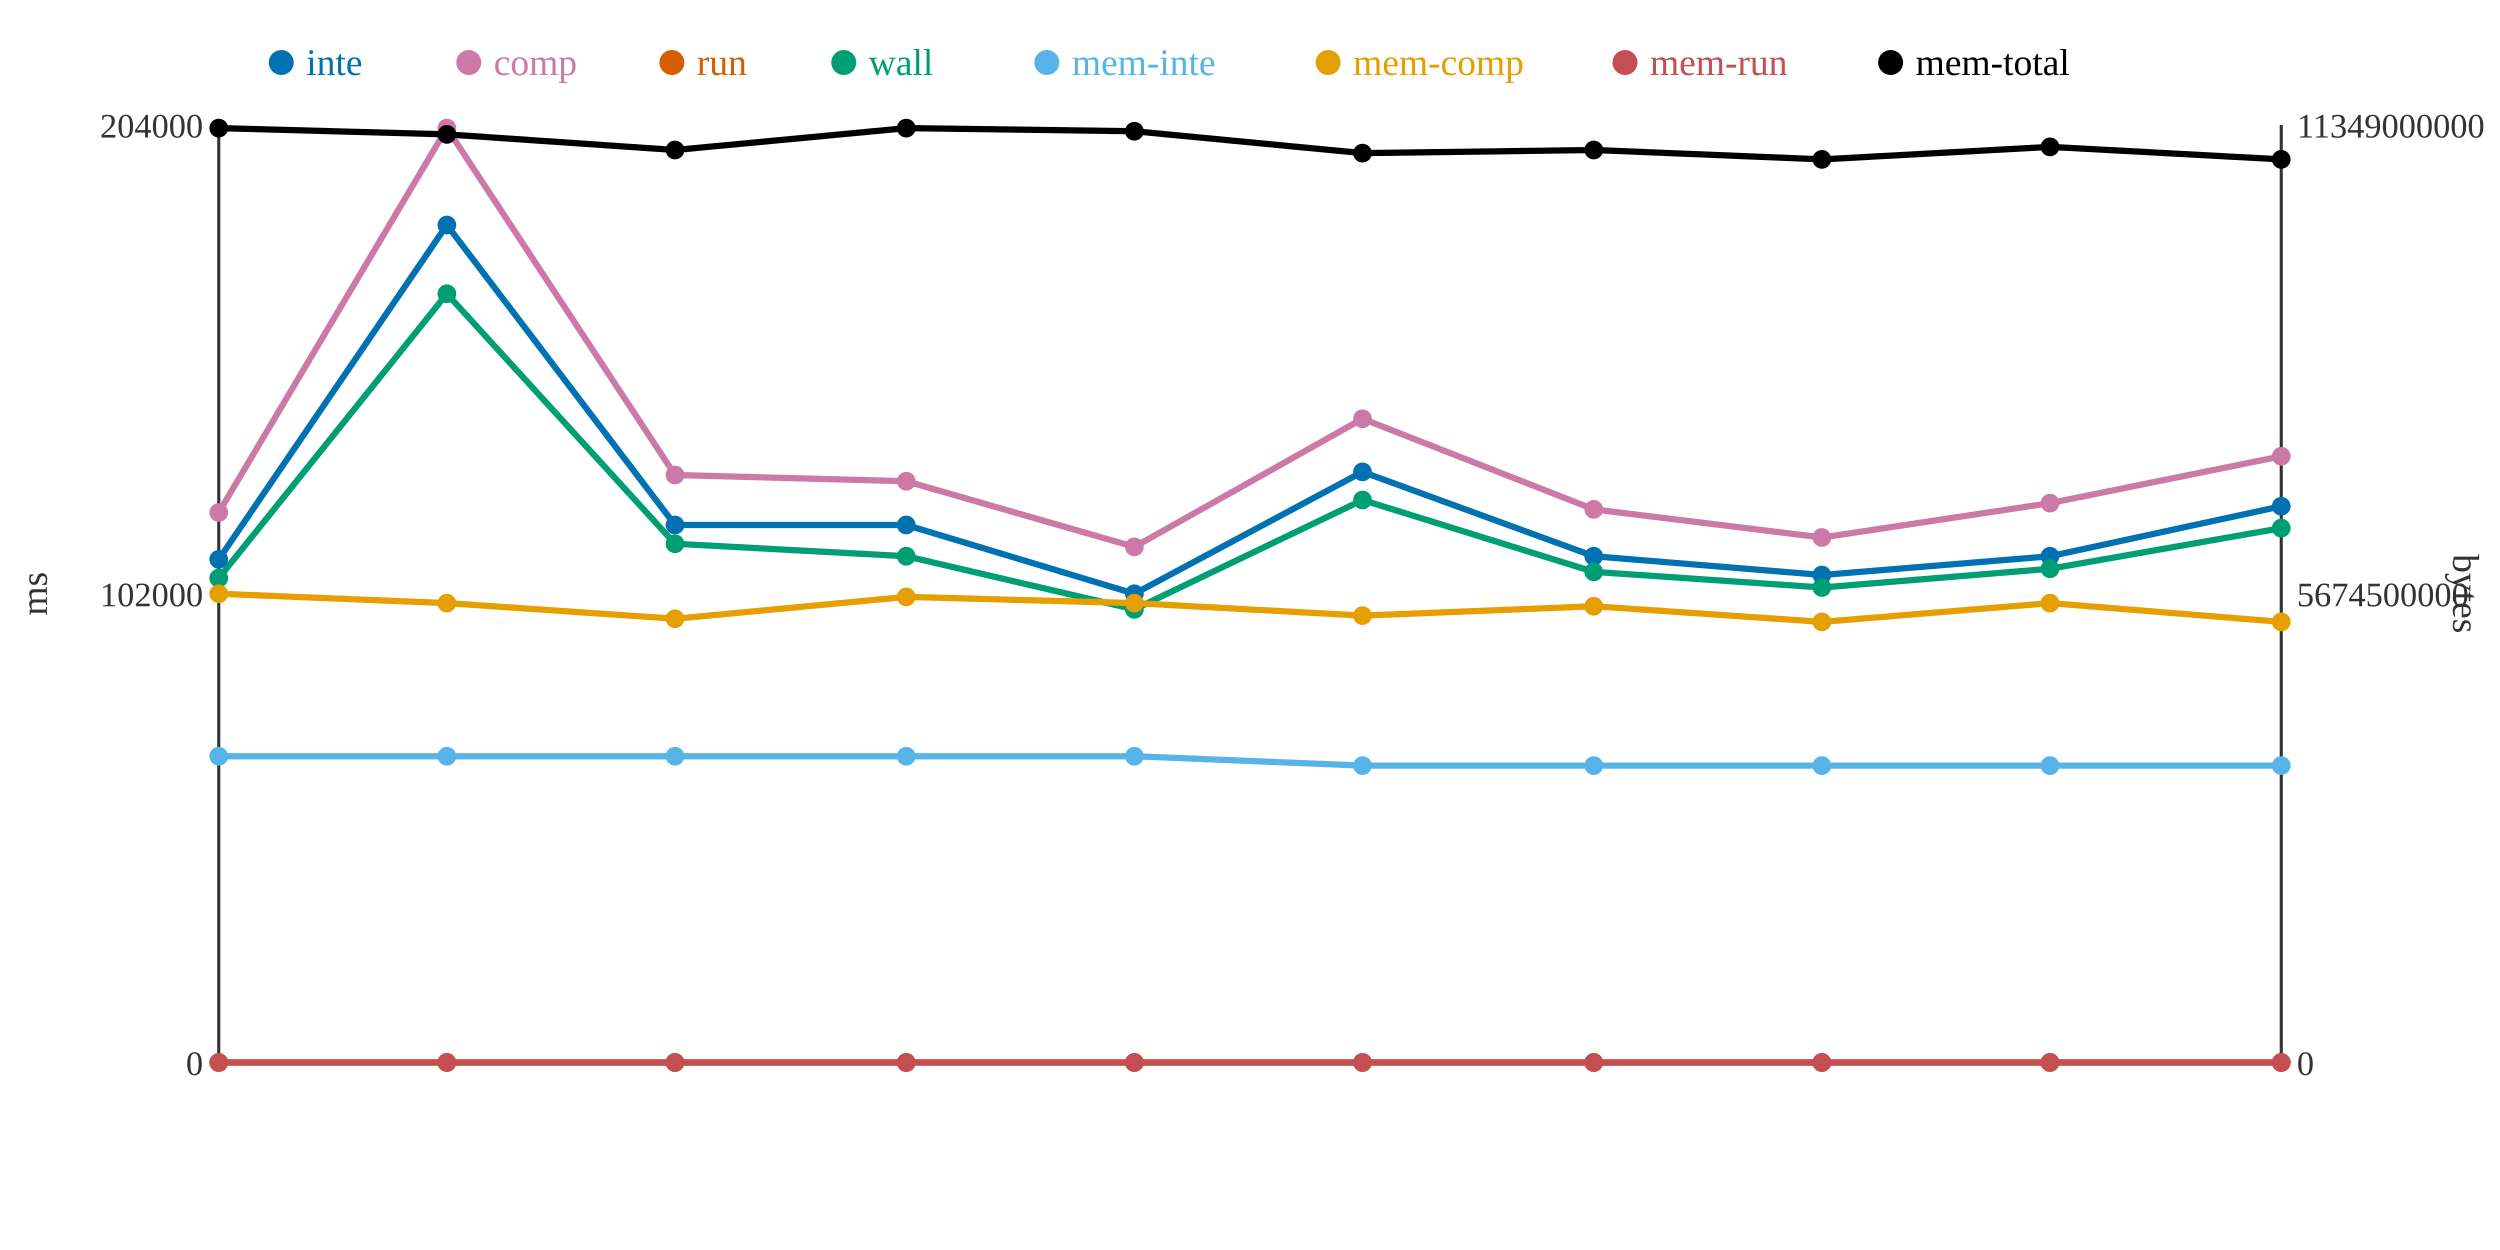
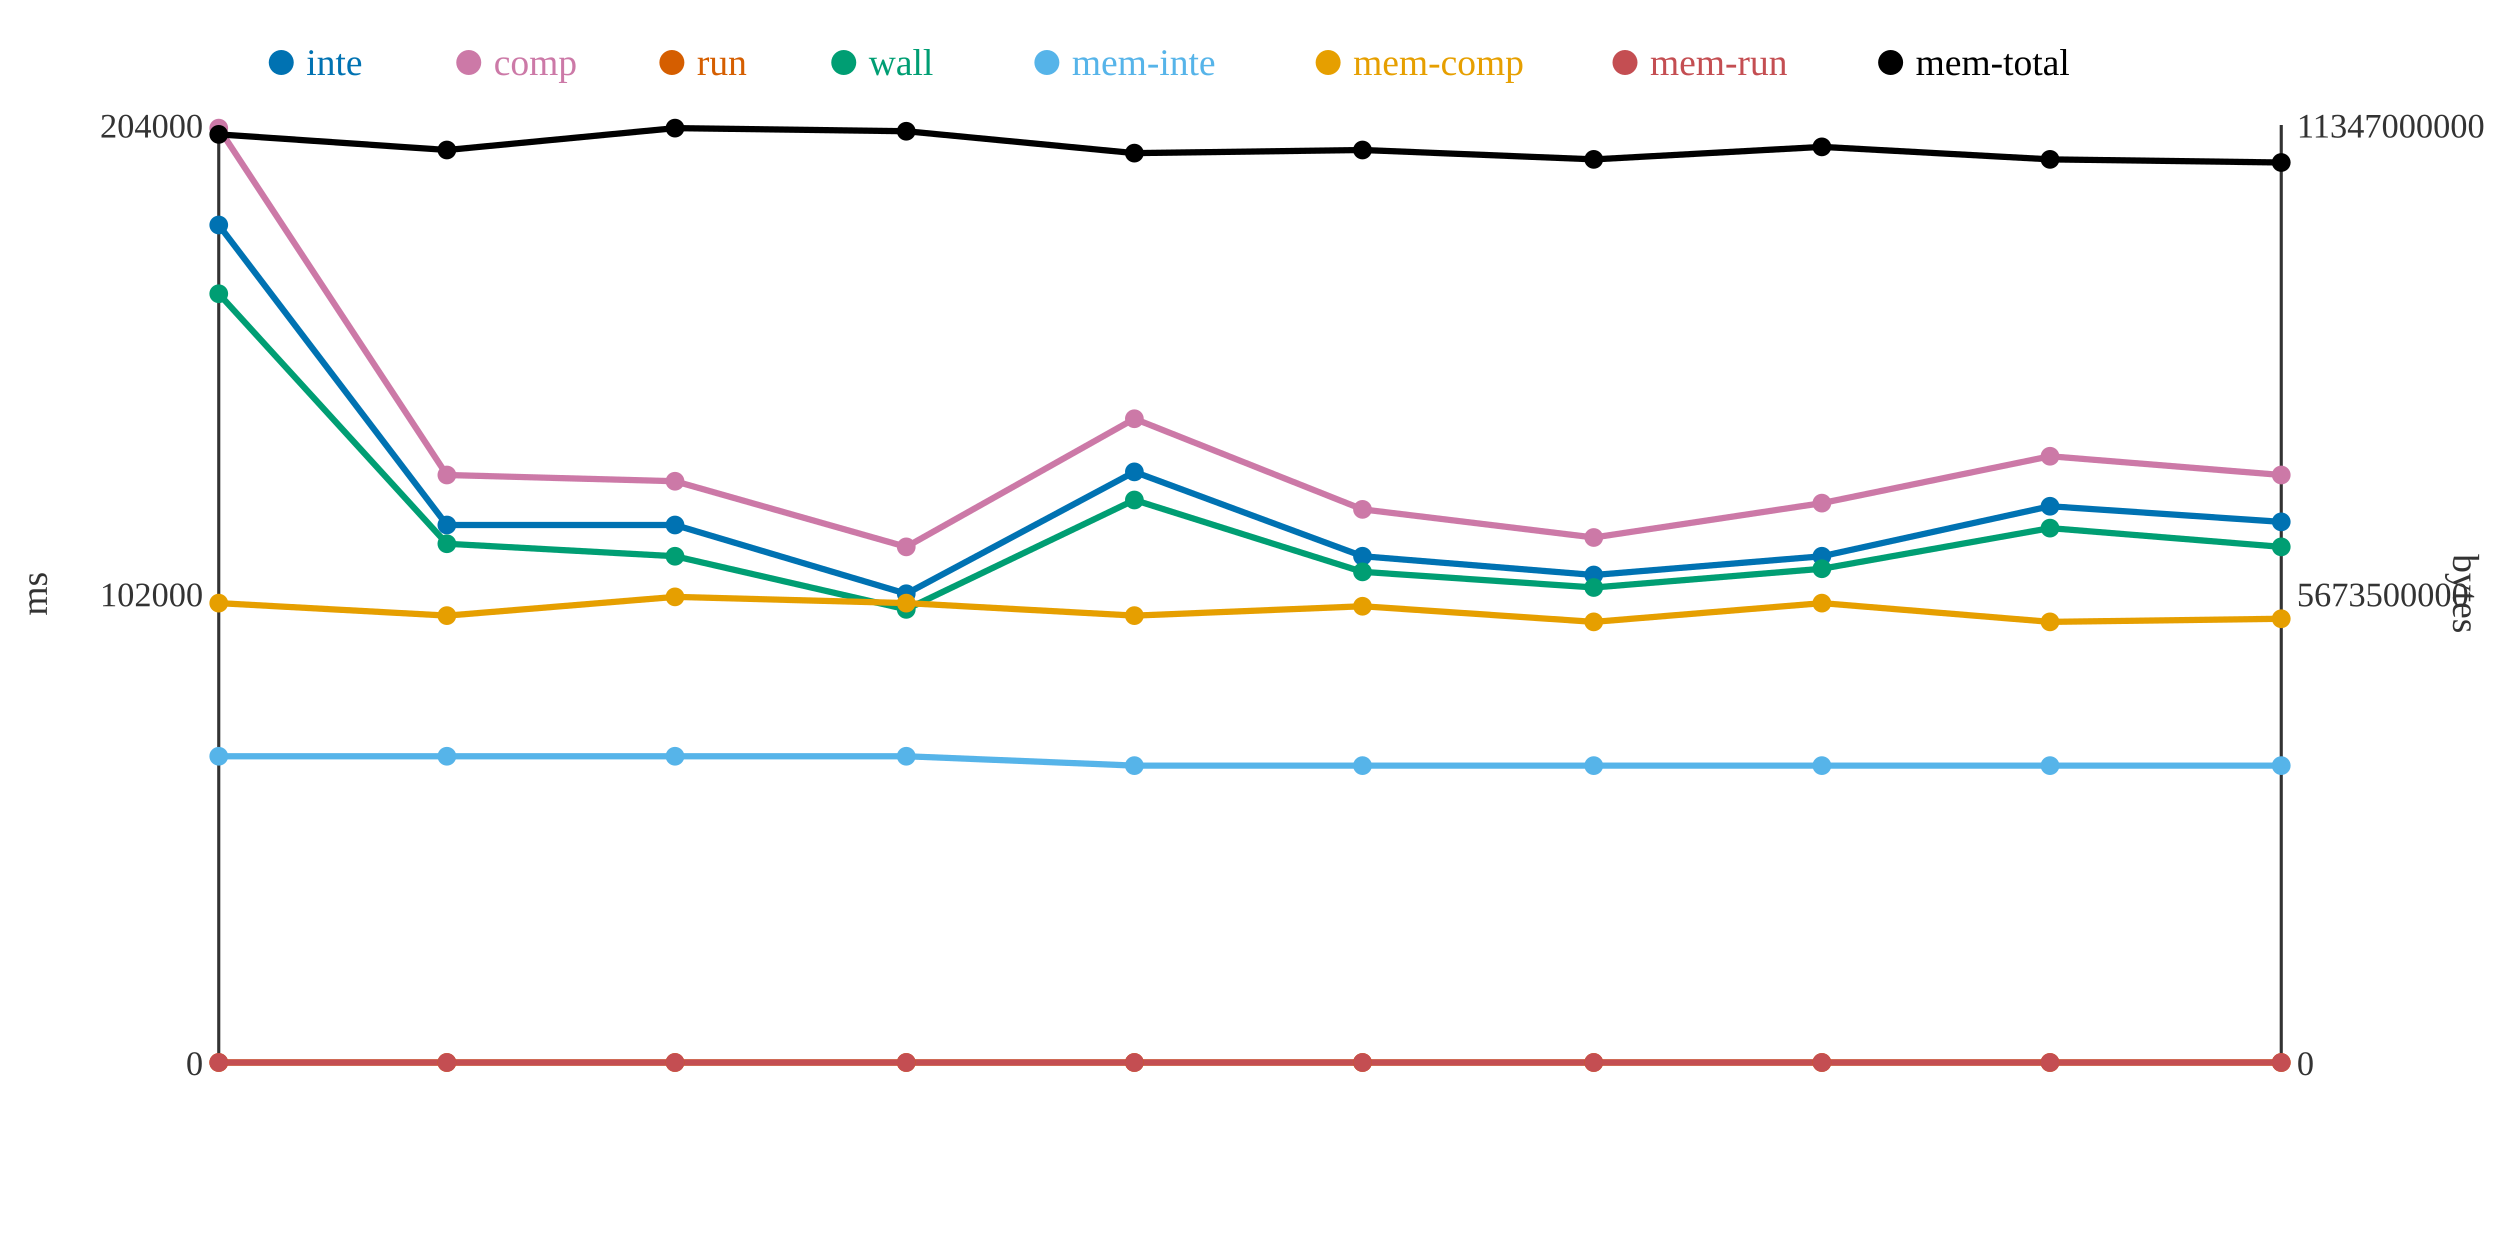
<svg xmlns="http://www.w3.org/2000/svg" width="800" height="400">
  <rect width="800" height="400" fill="white" />
  <line x1="70" y1="40" x2="70" y2="340" stroke="#333" stroke-width="1" />
  <line x1="70" y1="340" x2="730" y2="340" stroke="#333" stroke-width="1" />
  <line x1="730" y1="40" x2="730" y2="340" stroke="#333" stroke-width="1" />
  <text x="65" y="344" text-anchor="end" font-size="11" fill="#333">0</text>
  <text x="65" y="194" text-anchor="end" font-size="11" fill="#333">102000</text>
  <text x="65" y="44" text-anchor="end" font-size="11" fill="#333">204000</text>
  <text x="15" y="190" text-anchor="middle" font-size="12" fill="#333" transform="rotate(-90 15 190)">ms</text>
  <text x="735" y="344" text-anchor="start" font-size="11" fill="#333">0</text>
-   <text x="735" y="194" text-anchor="start" font-size="11" fill="#333">5674500000</text>
-   <text x="735" y="44" text-anchor="start" font-size="11" fill="#333">11349000000</text>
+   <text x="735" y="194" text-anchor="start" font-size="11" fill="#333">5673500000</text>
+   <text x="735" y="44" text-anchor="start" font-size="11" fill="#333">11347000000</text>
  <text x="785" y="190" text-anchor="middle" font-size="12" fill="#333" transform="rotate(90 785 190)">bytes</text>
-   <polyline points="70,179 143,72 216,168 290,168 363,190 436,151 510,178 583,184 656,178 730,162" fill="none" stroke="#0072B2" stroke-width="2" />
-   <polyline points="70,164 143,41 216,152 290,154 363,175 436,134 510,163 583,172 656,161 730,146" fill="none" stroke="#CC79A7" stroke-width="2" />
+   <polyline points="70,72 143,168 216,168 290,190 363,151 436,178 510,184 583,178 656,162 730,167" fill="none" stroke="#0072B2" stroke-width="2" />
+   <polyline points="70,41 143,152 216,154 290,175 363,134 436,163 510,172 583,161 656,146 730,152" fill="none" stroke="#CC79A7" stroke-width="2" />
  <polyline points="70,340 143,340 216,340 290,340 363,340 436,340 510,340 583,340 656,340 730,340" fill="none" stroke="#D55E00" stroke-width="2" />
-   <polyline points="70,185 143,94 216,174 290,178 363,195 436,160 510,183 583,188 656,182 730,169" fill="none" stroke="#009E73" stroke-width="2" />
-   <polyline points="70,242 143,242 216,242 290,242 363,242 436,245 510,245 583,245 656,245 730,245" fill="none" stroke="#56B4E9" stroke-width="2" />
-   <polyline points="70,190 143,193 216,198 290,191 363,193 436,197 510,194 583,199 656,193 730,199" fill="none" stroke="#E69F00" stroke-width="2" />
+   <polyline points="70,94 143,174 216,178 290,195 363,160 436,183 510,188 583,182 656,169 730,175" fill="none" stroke="#009E73" stroke-width="2" />
+   <polyline points="70,242 143,242 216,242 290,242 363,245 436,245 510,245 583,245 656,245 730,245" fill="none" stroke="#56B4E9" stroke-width="2" />
+   <polyline points="70,193 143,197 216,191 290,193 363,197 436,194 510,199 583,193 656,199 730,198" fill="none" stroke="#E69F00" stroke-width="2" />
  <polyline points="70,340 143,340 216,340 290,340 363,340 436,340 510,340 583,340 656,340 730,340" fill="none" stroke="#C44E52" stroke-width="2" />
-   <polyline points="70,41 143,43 216,48 290,41 363,42 436,49 510,48 583,51 656,47 730,51" fill="none" stroke="#000000" stroke-width="2" />
-   <circle cx="70" cy="179" r="3" fill="#0072B2" />
-   <circle cx="70" cy="164" r="3" fill="#CC79A7" />
+   <polyline points="70,43 143,48 216,41 290,42 363,49 436,48 510,51 583,47 656,51 730,52" fill="none" stroke="#000000" stroke-width="2" />
+   <circle cx="70" cy="72" r="3" fill="#0072B2" />
+   <circle cx="70" cy="41" r="3" fill="#CC79A7" />
  <circle cx="70" cy="340" r="3" fill="#D55E00" />
-   <circle cx="70" cy="185" r="3" fill="#009E73" />
+   <circle cx="70" cy="94" r="3" fill="#009E73" />
  <circle cx="70" cy="242" r="3" fill="#56B4E9" />
-   <circle cx="70" cy="190" r="3" fill="#E69F00" />
+   <circle cx="70" cy="193" r="3" fill="#E69F00" />
  <circle cx="70" cy="340" r="3" fill="#C44E52" />
-   <circle cx="70" cy="41" r="3" fill="#000000" />
-   <circle cx="143" cy="72" r="3" fill="#0072B2" />
-   <circle cx="143" cy="41" r="3" fill="#CC79A7" />
+   <circle cx="70" cy="43" r="3" fill="#000000" />
+   <circle cx="143" cy="168" r="3" fill="#0072B2" />
+   <circle cx="143" cy="152" r="3" fill="#CC79A7" />
  <circle cx="143" cy="340" r="3" fill="#D55E00" />
-   <circle cx="143" cy="94" r="3" fill="#009E73" />
+   <circle cx="143" cy="174" r="3" fill="#009E73" />
  <circle cx="143" cy="242" r="3" fill="#56B4E9" />
-   <circle cx="143" cy="193" r="3" fill="#E69F00" />
+   <circle cx="143" cy="197" r="3" fill="#E69F00" />
  <circle cx="143" cy="340" r="3" fill="#C44E52" />
-   <circle cx="143" cy="43" r="3" fill="#000000" />
+   <circle cx="143" cy="48" r="3" fill="#000000" />
  <circle cx="216" cy="168" r="3" fill="#0072B2" />
-   <circle cx="216" cy="152" r="3" fill="#CC79A7" />
+   <circle cx="216" cy="154" r="3" fill="#CC79A7" />
  <circle cx="216" cy="340" r="3" fill="#D55E00" />
-   <circle cx="216" cy="174" r="3" fill="#009E73" />
+   <circle cx="216" cy="178" r="3" fill="#009E73" />
  <circle cx="216" cy="242" r="3" fill="#56B4E9" />
-   <circle cx="216" cy="198" r="3" fill="#E69F00" />
+   <circle cx="216" cy="191" r="3" fill="#E69F00" />
  <circle cx="216" cy="340" r="3" fill="#C44E52" />
-   <circle cx="216" cy="48" r="3" fill="#000000" />
-   <circle cx="290" cy="168" r="3" fill="#0072B2" />
-   <circle cx="290" cy="154" r="3" fill="#CC79A7" />
+   <circle cx="216" cy="41" r="3" fill="#000000" />
+   <circle cx="290" cy="190" r="3" fill="#0072B2" />
+   <circle cx="290" cy="175" r="3" fill="#CC79A7" />
  <circle cx="290" cy="340" r="3" fill="#D55E00" />
-   <circle cx="290" cy="178" r="3" fill="#009E73" />
+   <circle cx="290" cy="195" r="3" fill="#009E73" />
  <circle cx="290" cy="242" r="3" fill="#56B4E9" />
-   <circle cx="290" cy="191" r="3" fill="#E69F00" />
+   <circle cx="290" cy="193" r="3" fill="#E69F00" />
  <circle cx="290" cy="340" r="3" fill="#C44E52" />
-   <circle cx="290" cy="41" r="3" fill="#000000" />
-   <circle cx="363" cy="190" r="3" fill="#0072B2" />
-   <circle cx="363" cy="175" r="3" fill="#CC79A7" />
+   <circle cx="290" cy="42" r="3" fill="#000000" />
+   <circle cx="363" cy="151" r="3" fill="#0072B2" />
+   <circle cx="363" cy="134" r="3" fill="#CC79A7" />
  <circle cx="363" cy="340" r="3" fill="#D55E00" />
-   <circle cx="363" cy="195" r="3" fill="#009E73" />
-   <circle cx="363" cy="242" r="3" fill="#56B4E9" />
-   <circle cx="363" cy="193" r="3" fill="#E69F00" />
+   <circle cx="363" cy="160" r="3" fill="#009E73" />
+   <circle cx="363" cy="245" r="3" fill="#56B4E9" />
+   <circle cx="363" cy="197" r="3" fill="#E69F00" />
  <circle cx="363" cy="340" r="3" fill="#C44E52" />
-   <circle cx="363" cy="42" r="3" fill="#000000" />
-   <circle cx="436" cy="151" r="3" fill="#0072B2" />
-   <circle cx="436" cy="134" r="3" fill="#CC79A7" />
+   <circle cx="363" cy="49" r="3" fill="#000000" />
+   <circle cx="436" cy="178" r="3" fill="#0072B2" />
+   <circle cx="436" cy="163" r="3" fill="#CC79A7" />
  <circle cx="436" cy="340" r="3" fill="#D55E00" />
-   <circle cx="436" cy="160" r="3" fill="#009E73" />
+   <circle cx="436" cy="183" r="3" fill="#009E73" />
  <circle cx="436" cy="245" r="3" fill="#56B4E9" />
-   <circle cx="436" cy="197" r="3" fill="#E69F00" />
+   <circle cx="436" cy="194" r="3" fill="#E69F00" />
  <circle cx="436" cy="340" r="3" fill="#C44E52" />
-   <circle cx="436" cy="49" r="3" fill="#000000" />
-   <circle cx="510" cy="178" r="3" fill="#0072B2" />
-   <circle cx="510" cy="163" r="3" fill="#CC79A7" />
+   <circle cx="436" cy="48" r="3" fill="#000000" />
+   <circle cx="510" cy="184" r="3" fill="#0072B2" />
+   <circle cx="510" cy="172" r="3" fill="#CC79A7" />
  <circle cx="510" cy="340" r="3" fill="#D55E00" />
-   <circle cx="510" cy="183" r="3" fill="#009E73" />
+   <circle cx="510" cy="188" r="3" fill="#009E73" />
  <circle cx="510" cy="245" r="3" fill="#56B4E9" />
-   <circle cx="510" cy="194" r="3" fill="#E69F00" />
+   <circle cx="510" cy="199" r="3" fill="#E69F00" />
  <circle cx="510" cy="340" r="3" fill="#C44E52" />
-   <circle cx="510" cy="48" r="3" fill="#000000" />
-   <circle cx="583" cy="184" r="3" fill="#0072B2" />
-   <circle cx="583" cy="172" r="3" fill="#CC79A7" />
+   <circle cx="510" cy="51" r="3" fill="#000000" />
+   <circle cx="583" cy="178" r="3" fill="#0072B2" />
+   <circle cx="583" cy="161" r="3" fill="#CC79A7" />
  <circle cx="583" cy="340" r="3" fill="#D55E00" />
-   <circle cx="583" cy="188" r="3" fill="#009E73" />
+   <circle cx="583" cy="182" r="3" fill="#009E73" />
  <circle cx="583" cy="245" r="3" fill="#56B4E9" />
-   <circle cx="583" cy="199" r="3" fill="#E69F00" />
+   <circle cx="583" cy="193" r="3" fill="#E69F00" />
  <circle cx="583" cy="340" r="3" fill="#C44E52" />
-   <circle cx="583" cy="51" r="3" fill="#000000" />
-   <circle cx="656" cy="178" r="3" fill="#0072B2" />
-   <circle cx="656" cy="161" r="3" fill="#CC79A7" />
+   <circle cx="583" cy="47" r="3" fill="#000000" />
+   <circle cx="656" cy="162" r="3" fill="#0072B2" />
+   <circle cx="656" cy="146" r="3" fill="#CC79A7" />
  <circle cx="656" cy="340" r="3" fill="#D55E00" />
-   <circle cx="656" cy="182" r="3" fill="#009E73" />
+   <circle cx="656" cy="169" r="3" fill="#009E73" />
  <circle cx="656" cy="245" r="3" fill="#56B4E9" />
-   <circle cx="656" cy="193" r="3" fill="#E69F00" />
+   <circle cx="656" cy="199" r="3" fill="#E69F00" />
  <circle cx="656" cy="340" r="3" fill="#C44E52" />
-   <circle cx="656" cy="47" r="3" fill="#000000" />
-   <circle cx="730" cy="162" r="3" fill="#0072B2" />
-   <circle cx="730" cy="146" r="3" fill="#CC79A7" />
+   <circle cx="656" cy="51" r="3" fill="#000000" />
+   <circle cx="730" cy="167" r="3" fill="#0072B2" />
+   <circle cx="730" cy="152" r="3" fill="#CC79A7" />
  <circle cx="730" cy="340" r="3" fill="#D55E00" />
-   <circle cx="730" cy="169" r="3" fill="#009E73" />
+   <circle cx="730" cy="175" r="3" fill="#009E73" />
  <circle cx="730" cy="245" r="3" fill="#56B4E9" />
-   <circle cx="730" cy="199" r="3" fill="#E69F00" />
+   <circle cx="730" cy="198" r="3" fill="#E69F00" />
  <circle cx="730" cy="340" r="3" fill="#C44E52" />
-   <circle cx="730" cy="51" r="3" fill="#000000" />
+   <circle cx="730" cy="52" r="3" fill="#000000" />
  <circle cx="90" cy="20" r="4" fill="#0072B2" />
  <text x="98" y="24" text-anchor="start" font-size="12" fill="#0072B2">inte</text>
  <circle cx="150" cy="20" r="4" fill="#CC79A7" />
  <text x="158" y="24" text-anchor="start" font-size="12" fill="#CC79A7">comp</text>
  <circle cx="215" cy="20" r="4" fill="#D55E00" />
  <text x="223" y="24" text-anchor="start" font-size="12" fill="#D55E00">run</text>
  <circle cx="270" cy="20" r="4" fill="#009E73" />
  <text x="278" y="24" text-anchor="start" font-size="12" fill="#009E73">wall</text>
  <circle cx="335" cy="20" r="4" fill="#56B4E9" />
  <text x="343" y="24" text-anchor="start" font-size="12" fill="#56B4E9">mem-inte</text>
  <circle cx="425" cy="20" r="4" fill="#E69F00" />
  <text x="433" y="24" text-anchor="start" font-size="12" fill="#E69F00">mem-comp</text>
  <circle cx="520" cy="20" r="4" fill="#C44E52" />
  <text x="528" y="24" text-anchor="start" font-size="12" fill="#C44E52">mem-run</text>
  <circle cx="605" cy="20" r="4" fill="#000000" />
  <text x="613" y="24" text-anchor="start" font-size="12" fill="#000000">mem-total</text>
</svg>
